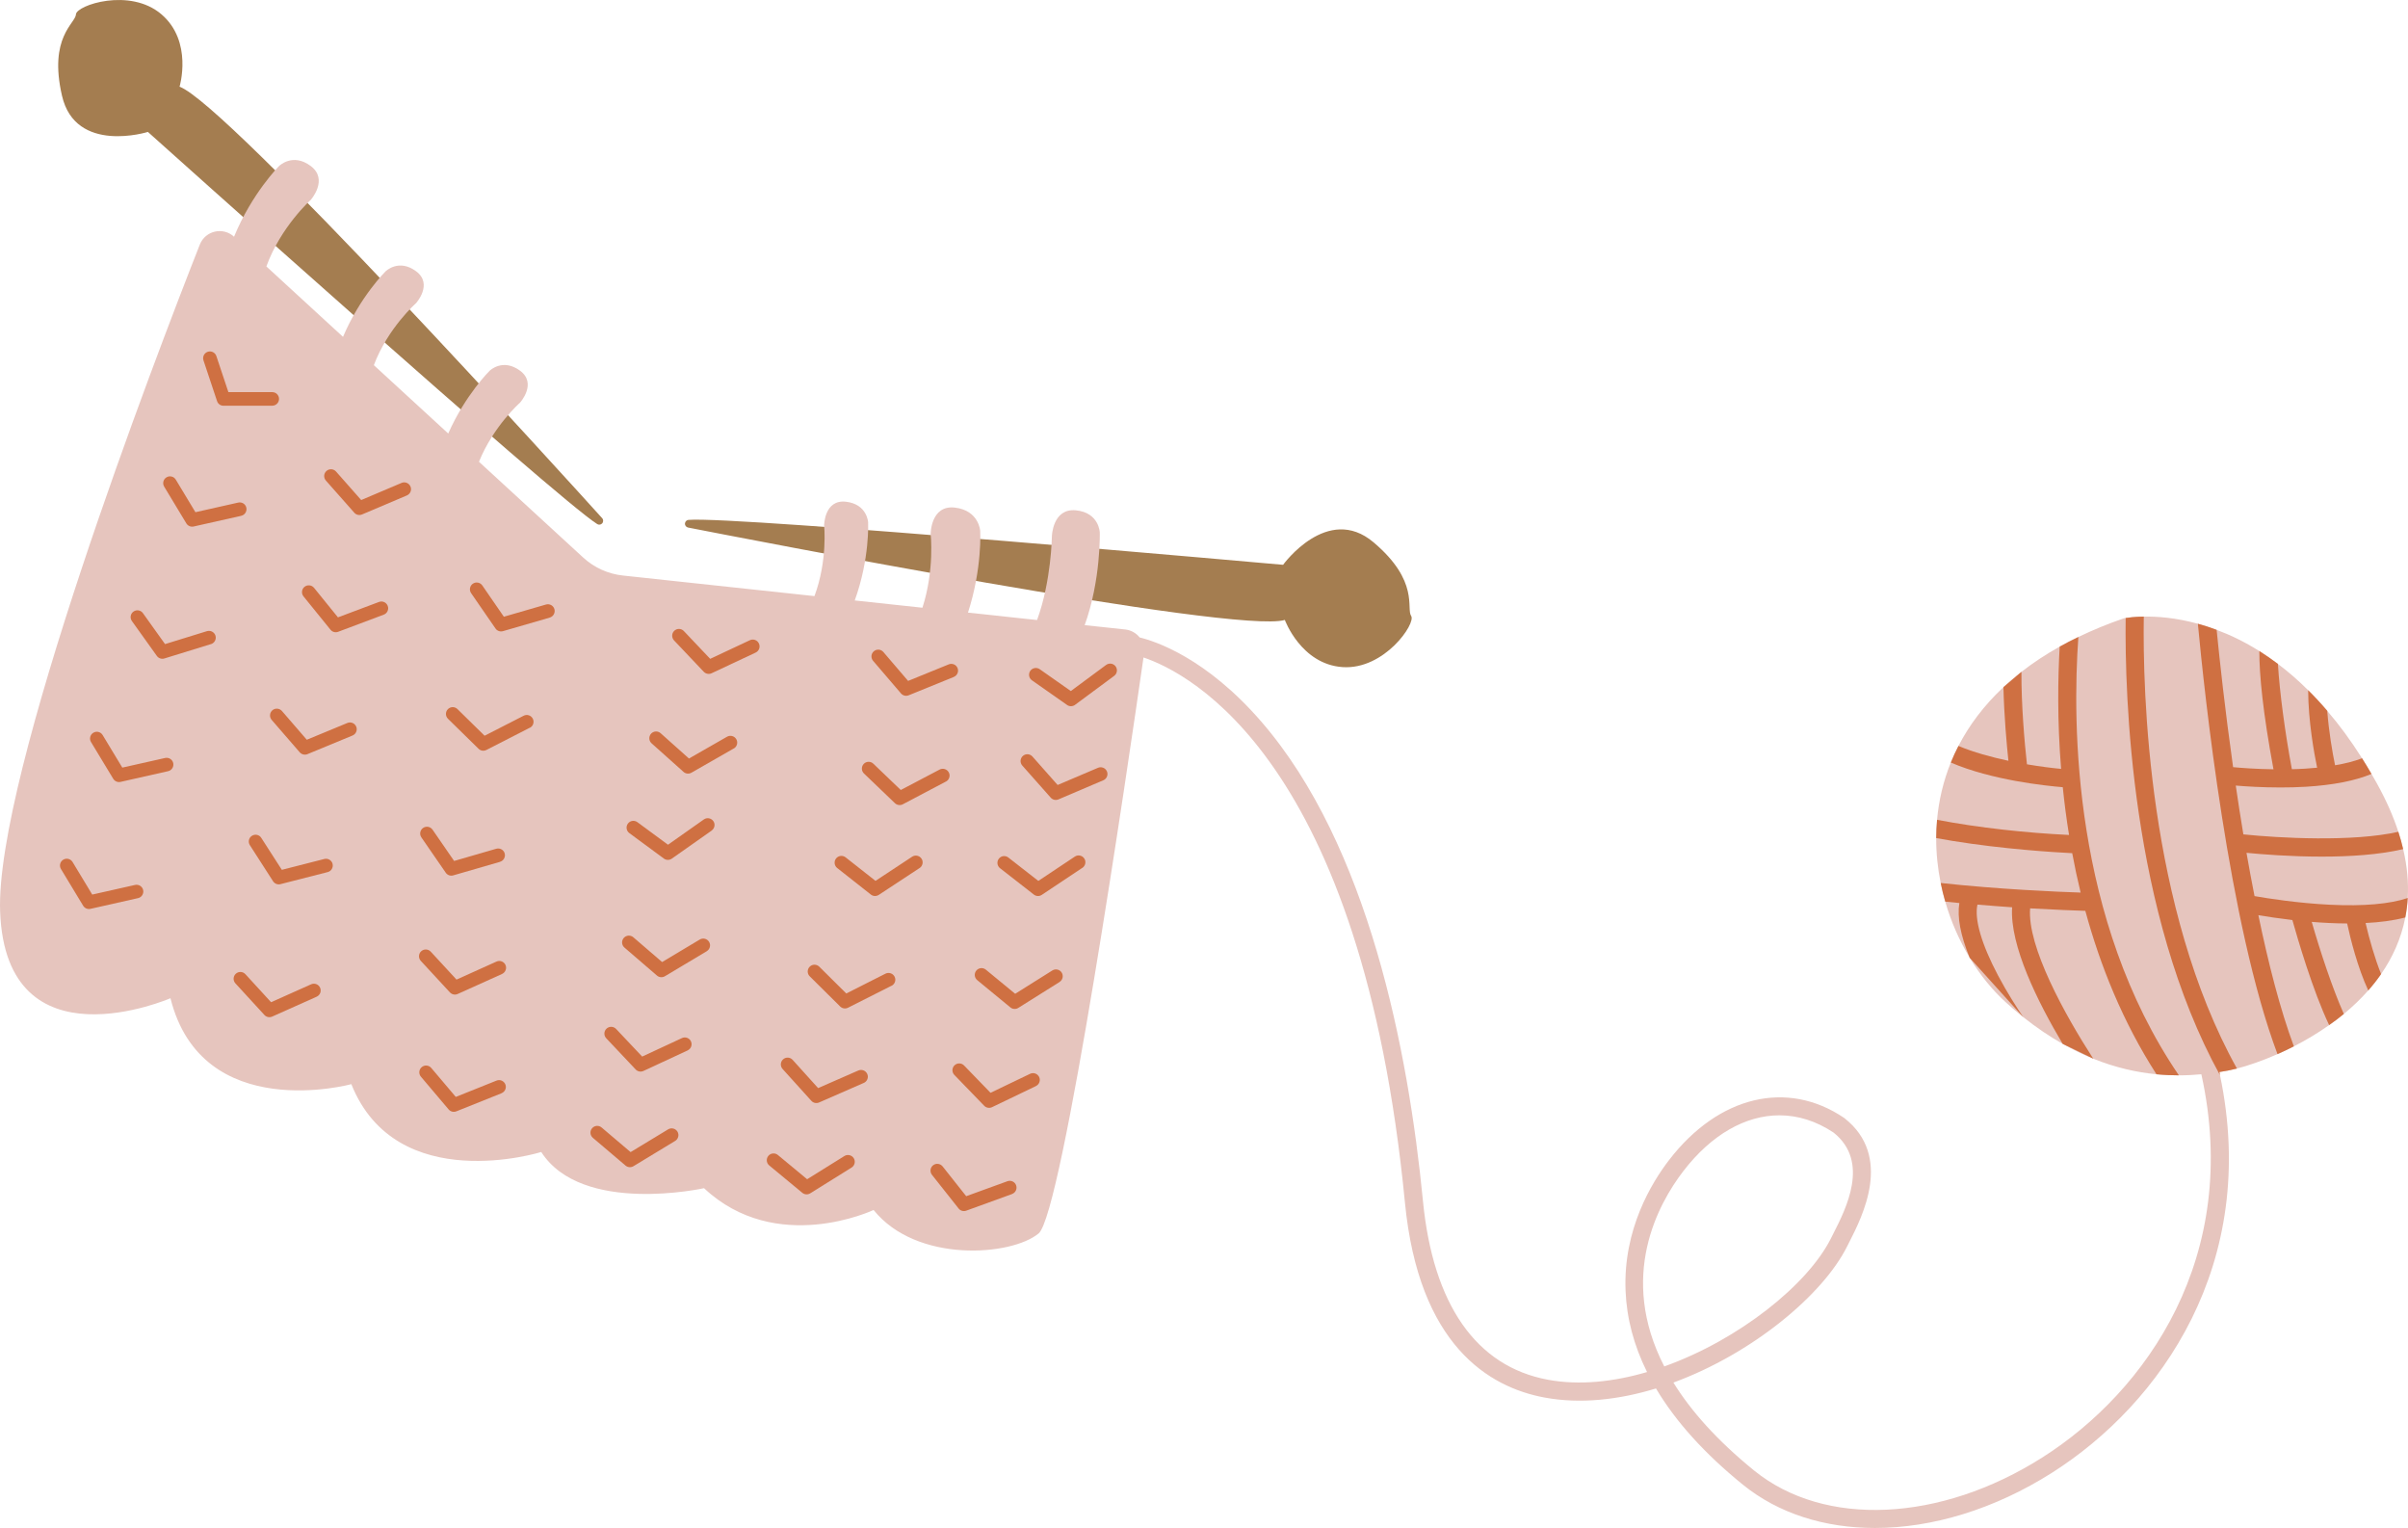
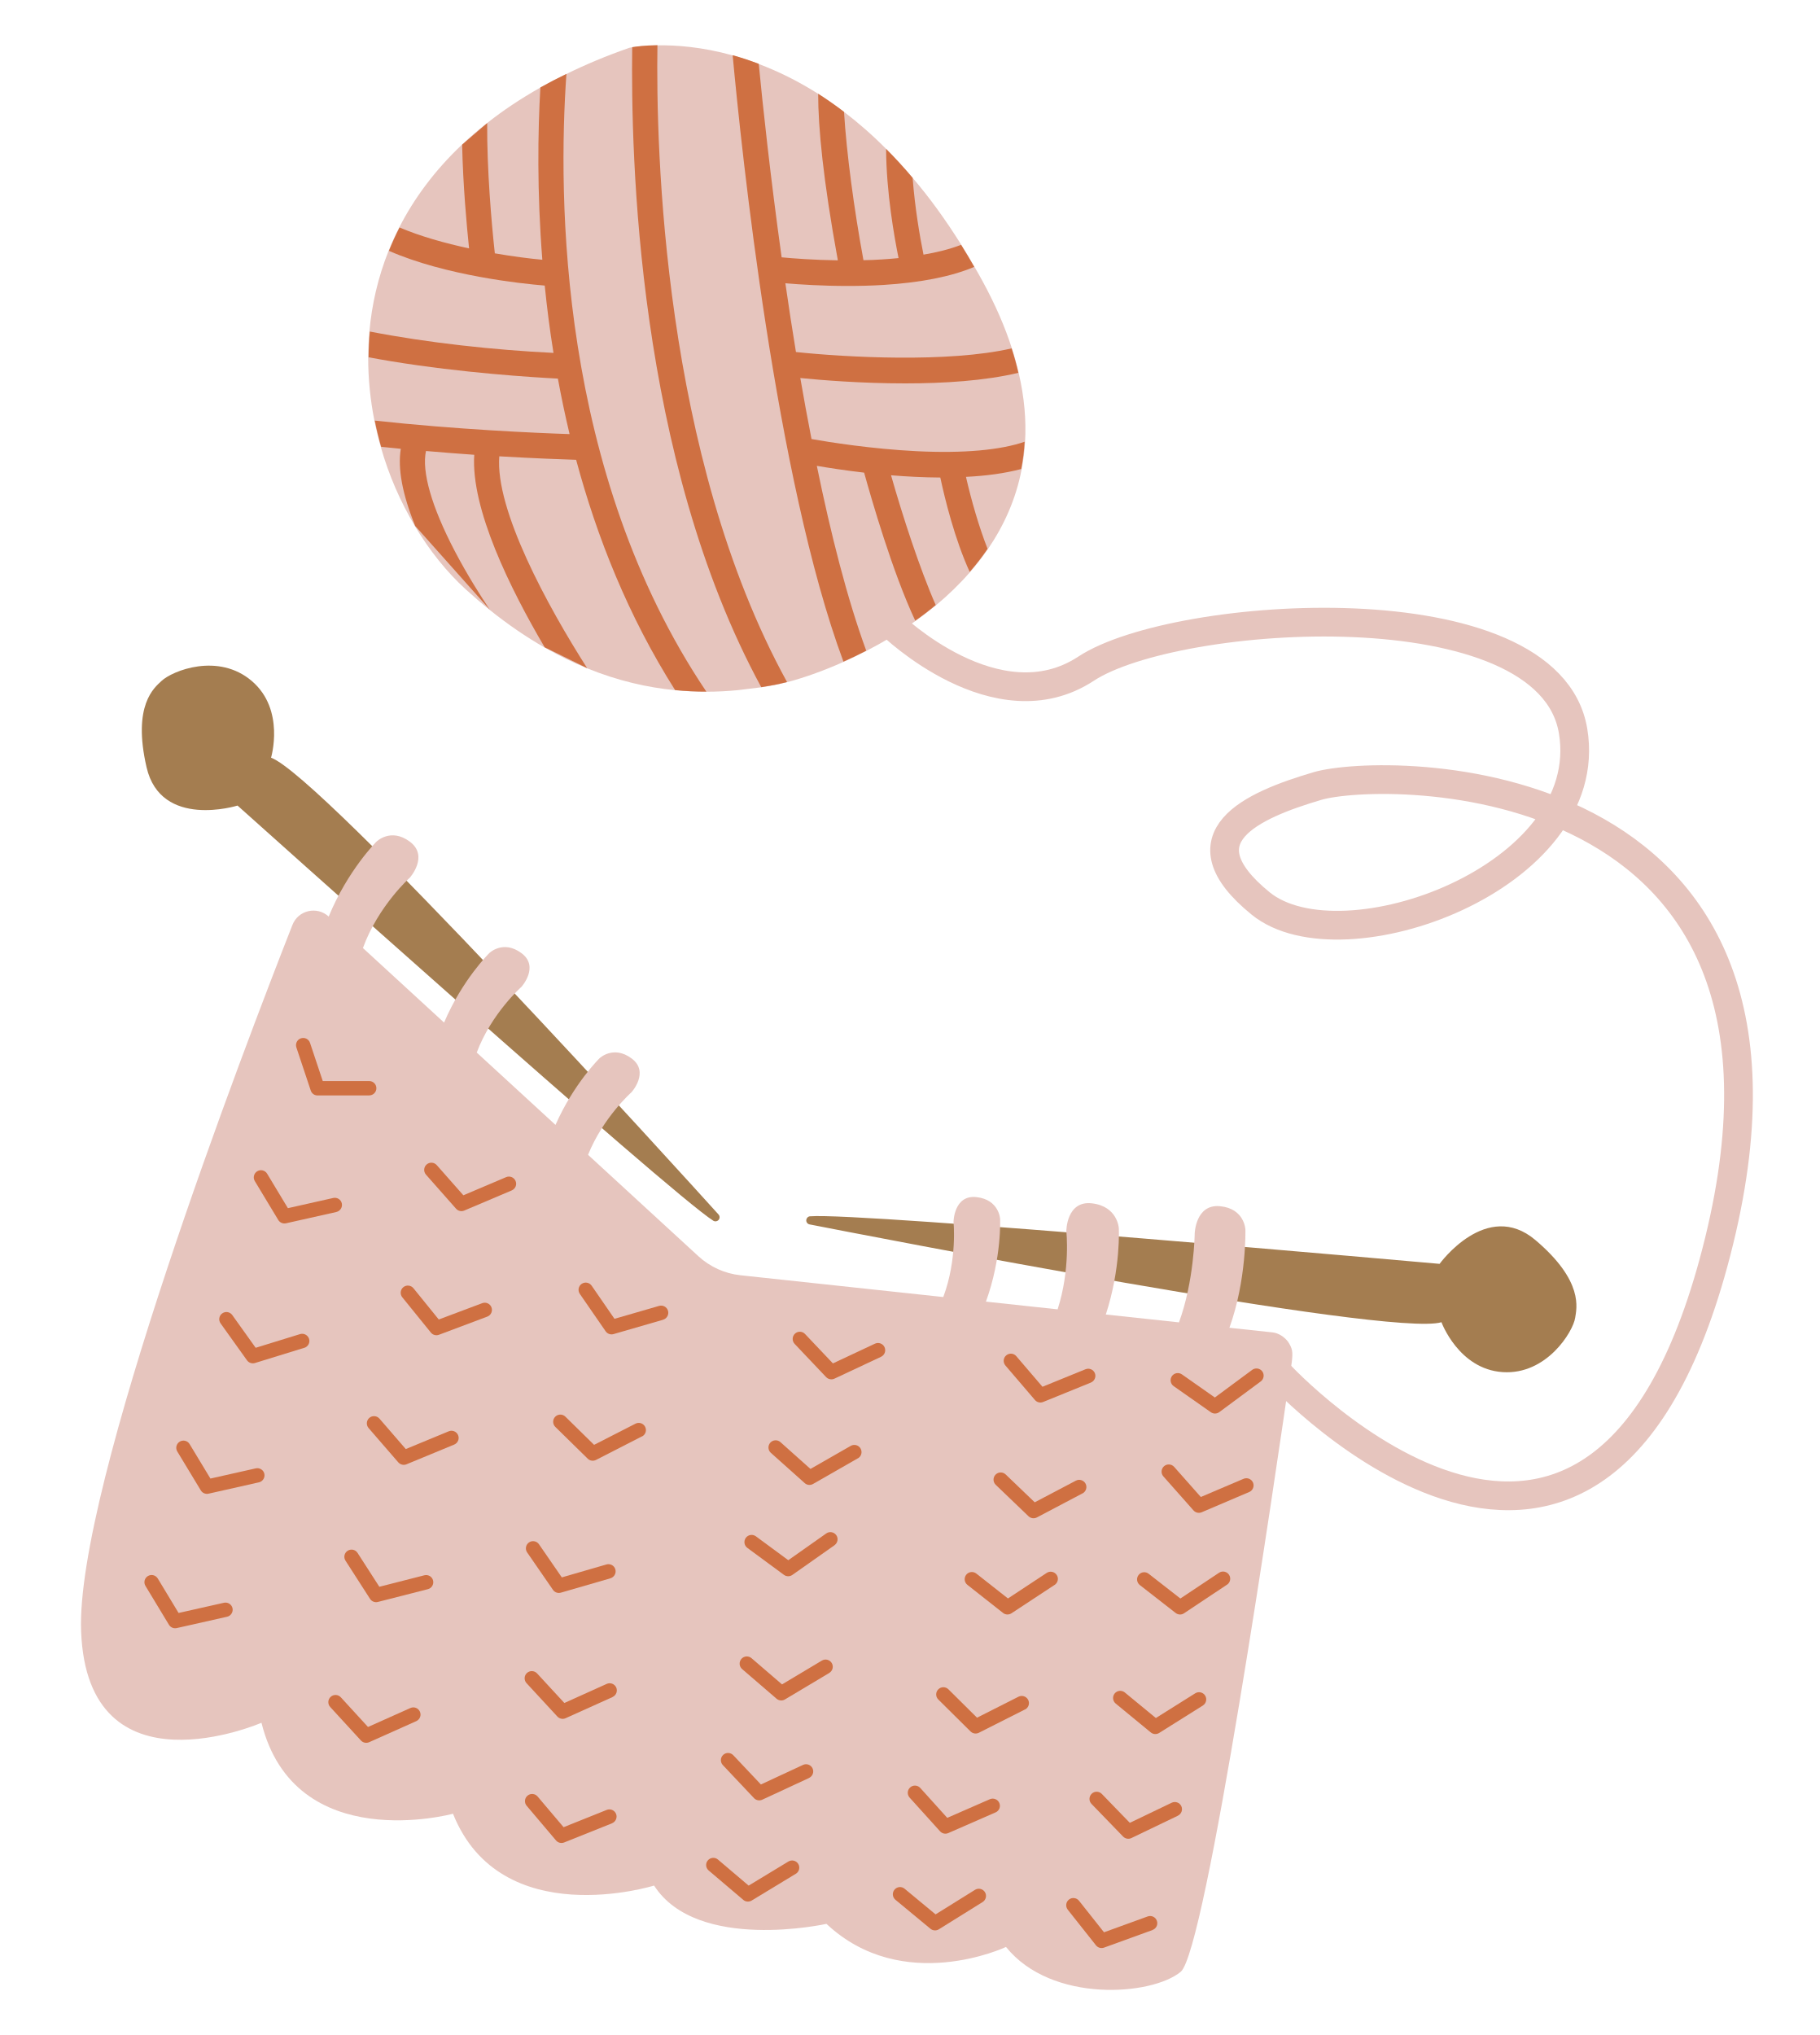
- <svg xmlns="http://www.w3.org/2000/svg" id="Layer_1" width="532.54" height="337.84" viewBox="0 0 532.54 337.84">
+ <svg xmlns="http://www.w3.org/2000/svg" id="Layer_1" width="380" height="425" viewBox="0 0 380 425">
  <defs>
-     <style>.cls-1{fill:#e6c5be;}.cls-2{fill:#cf7042;}.cls-3{fill:#a47d50;}</style>
+     <style>.cls-1{fill:none;stroke:#e6c5be;stroke-miterlimit:10;stroke-width:6px;}.cls-2{fill:#e6c5be;}.cls-3{fill:#cf7042;}.cls-4{fill:#a47d50;}</style>
  </defs>
+   <path class="cls-2" d="m159.29,143.5c.86-.13,1.68-.28,2.47-.43.76-.15,1.64-.35,2.64-.6,3.1-.81,7.24-2.21,11.8-4.25,1.54-.68,3.14-1.45,4.76-2.29,3.38-1.74,6.87-3.82,10.26-6.26,1.45-1.02,2.88-2.12,4.28-3.27,2.51-2.1,4.91-4.41,7.1-6.92,1.33-1.52,2.58-3.13,3.74-4.82,3.32-4.86,5.84-10.39,7.04-16.66.36-1.84.61-3.75.71-5.72.26-4.46-.13-9.25-1.33-14.39-.38-1.66-.84-3.37-1.41-5.1-1.43-4.47-3.47-9.18-6.18-14.15-.54-.98-1.07-1.94-1.62-2.87-.91-1.6-1.83-3.13-2.75-4.6-3.32-5.3-6.68-9.92-10.13-13.96t-.01-.03c-1.84-2.18-3.68-4.19-5.54-6.04-2.95-2.97-5.88-5.52-8.8-7.75-1.82-1.38-3.63-2.65-5.41-3.78-4.32-2.74-8.5-4.76-12.42-6.24-1.88-.72-3.71-1.32-5.46-1.8-6.46-1.8-11.92-2.17-15.73-2.1-2.6.03-4.43.28-5.28.41-.34.05-.53.09-.53.09-4.78,1.66-9.17,3.5-13.23,5.5-1.88.9-3.7,1.85-5.43,2.83-4.1,2.32-7.81,4.8-11.13,7.43-1.87,1.45-3.62,2.95-5.24,4.5-5.7,5.4-10,11.25-13.09,17.3-.83,1.61-1.57,3.25-2.22,4.88-2.21,5.54-3.5,11.21-4,16.85-.16,1.8-.24,3.59-.25,5.38-.01,4.49.45,8.92,1.3,13.22.37,1.85.82,3.69,1.33,5.48,1.68,5.92,4.12,11.47,7.08,16.44.01.03.03.05.04.09,3.07,5.14,6.7,9.64,10.64,13.23,1.66,1.5,3.29,2.91,4.92,4.22,3.91,3.14,7.75,5.75,11.5,7.89h.01c3.03,1.73,5.97,3.17,8.87,4.35,6.54,2.66,12.72,4.03,18.39,4.58,2.26.23,4.43.32,6.53.32,2.29,0,4.47-.12,6.54-.32" />
  <g id="Strikning">
+     <path class="cls-4" d="m56.61,158.24s3-10-4-16-16.59-2.19-18.91,0c-1.45,1.38-6.09,5-3.09,18s19,8,19,8c0,0,90.53,81.19,99.38,86.71.34.21.77.15,1.05-.13h0c.32-.32.34-.84.03-1.18-7.16-7.92-82.98-91.59-93.46-95.4Z" />
+     <path class="cls-4" d="m328.98,275.25c.3-1.98,1.88-7.65-8.3-16.27s-20.01,4.97-20.01,4.97c0,0-121.12-10.81-131.51-9.93-.39.03-.7.34-.76.73-.06.45.23.87.68.96,10.48,2.05,121.3,23.66,131.98,20.43,0,0,3.59,9.81,12.78,10.42,9.2.61,14.71-8.48,15.14-11.32Z" />
+     <path class="cls-2" d="m268.97,280.15c-.76-.95-1.91-1.75-3.22-1.89l-8.98-.96c3.62-10.01,3.34-20.51,3.34-20.51,0,0-.15-4.39-5.3-4.88-5.15-.49-5.29,5.75-5.29,5.75,0,0-.11,9.87-3.28,18.51l-15.28-1.64c3.18-9.78,2.71-18.06,2.71-18.06,0,0-.26-4.54-5.61-5.16-5.35-.62-5.35,5.81-5.35,5.81,0,0,.89,7.94-1.82,16.33l-14.97-1.61c3.35-9.24,2.96-17.28,2.96-17.28,0,0-.2-4.03-4.94-4.55s-4.79,5.2-4.79,5.2c0,0,.81,7.79-2.14,15.67l-42.36-4.55c-3.28-.35-6.36-1.75-8.79-3.98l-23.04-21.17c3.16-7.85,9.08-13.08,9.08-13.08,0,0,3.83-4.23,0-7.06s-6.71,0-6.71,0c0,0-5.38,5.31-9.17,13.89l-16.45-15.11c3.08-8.21,9.33-13.71,9.33-13.71,0,0,3.83-4.23,0-7.06s-6.71,0-6.71,0c0,0-5.65,5.57-9.44,14.51l-16.95-15.57c3.19-8.8,9.81-14.71,9.81-14.71,0,0,4-4.49,0-7.49s-7,0-7,0c0,0-6,6-9.96,15.63-2.44-2.24-6.36-1.34-7.57,1.74-9.88,25.13-45.29,117.49-44.14,147.52,1.33,34.89,37.67,19.11,37.67,19.11,7,28,40,19,40,19,10,25,42,15,42,15,9,14,36,8,36,8,16,15,37.5,4.82,37.5,4.82,9.5,11.82,30.5,10.18,36.5,5.18,5.24-4.37,19.63-102.54,23.19-127.34.24-2.07.18-2.78-.82-4.29Z" />
    <g>
-       <path class="cls-3" d="m39.71,19.17s3-10-4-16-18.82-2-18.91,0-6.09,5-3.09,18c3,13,19,8,19,8,0,0,90.53,81.19,99.38,86.71.34.21.77.15,1.05-.13h0c.32-.32.34-.84.03-1.18-7.16-7.92-82.98-91.59-93.46-95.4Z" />
-       <path class="cls-3" d="m284.15,137.08s3.59,9.81,12.79,10.42,16.27-9.67,15.14-11.32,1.88-7.65-8.31-16.27c-10.19-8.61-20.01,4.97-20.01,4.97,0,0-121.12-10.81-131.51-9.93-.39.03-.7.34-.76.73h0c-.07.45.23.87.68.96,10.48,2.05,121.3,23.66,131.98,20.43Z" />
-       <g>
-         <path class="cls-1" d="m531.47,187.74c-.29-1.25-.64-2.53-1.07-3.83-1.09-3.36-2.64-6.9-4.7-10.63-.41-.74-.81-1.46-1.23-2.16-.69-1.2-1.39-2.35-2.09-3.46-2.52-3.98-5.08-7.45-7.7-10.49t-.01-.02c-1.4-1.64-2.8-3.15-4.21-4.54-2.24-2.23-4.47-4.15-6.69-5.82-1.38-1.04-2.76-1.99-4.11-2.84-3.28-2.06-6.46-3.58-9.44-4.69-1.43-.54-2.82-.99-4.15-1.35-4.91-1.35-9.06-1.63-11.96-1.58-1.98.02-3.37.21-4.01.31-.26.04-.4.07-.4.07-3.63,1.25-6.97,2.63-10.06,4.13-1.43.68-2.81,1.39-4.13,2.13-3.12,1.74-5.94,3.61-8.46,5.58-1.42,1.09-2.75,2.22-3.98,3.38-4.33,4.06-7.6,8.45-9.95,13-.63,1.21-1.19,2.44-1.69,3.67-1.68,4.16-2.66,8.42-3.04,12.66-.12,1.35-.18,2.7-.19,4.04-.01,3.37.34,6.7.99,9.93.28,1.39.62,2.77,1.01,4.12,1.28,4.45,3.13,8.62,5.38,12.35.01.02.02.04.03.07,2.33,3.86,5.09,7.24,8.09,9.94,1.26,1.13,2.5,2.19,3.74,3.17,2.97,2.36,5.89,4.32,8.74,5.93h.01c2.3,1.3,4.54,2.38,6.74,3.27,4.97,2,9.67,3.03,13.98,3.44,1.72.17,3.37.24,4.96.24,1.74,0,3.4-.09,4.97-.24,8.89,40.27-12.13,70.09-35.14,84.71-22.59,14.35-48.2,15.52-63.74,2.93-8.29-6.73-14.04-13.26-17.88-19.47,17.46-6.41,33.05-19.37,38.41-30.09l.49-.97c2.89-5.67,9.66-18.93-1.04-27.38l-.12-.09c-12.6-8.51-27.79-4.85-38.7,9.33-3.83,4.97-10.17,15.34-9.62,28.88.24,6.1,1.83,12.1,4.75,17.99-7.43,2.18-15,2.99-21.93,1.7-15.85-2.94-25.4-16.61-27.63-39.54-3.23-33.2-12.04-78.53-35.69-105.9-12.26-14.2-23.54-17.85-26.96-18.68-.76-.95-1.87-1.61-3.18-1.76l-8.98-.96c3.62-10.01,3.34-20.51,3.34-20.51,0,0-.15-4.39-5.3-4.88-5.15-.49-5.29,5.75-5.29,5.75,0,0-.11,9.87-3.28,18.51l-15.28-1.64c3.18-9.78,2.71-18.06,2.71-18.06,0,0-.26-4.54-5.61-5.16-5.35-.62-5.35,5.81-5.35,5.81,0,0,.89,7.94-1.82,16.33l-14.97-1.61c3.35-9.24,2.96-17.28,2.96-17.28,0,0-.2-4.03-4.94-4.55s-4.79,5.2-4.79,5.2c0,0,.81,7.79-2.14,15.67l-42.36-4.55c-3.28-.35-6.36-1.75-8.79-3.98l-23.04-21.17c3.16-7.85,9.08-13.08,9.08-13.08,0,0,3.83-4.23,0-7.06-3.83-2.83-6.71,0-6.71,0,0,0-5.38,5.31-9.17,13.89l-16.45-15.11c3.08-8.21,9.33-13.71,9.33-13.71,0,0,3.83-4.23,0-7.06-3.83-2.83-6.71,0-6.71,0,0,0-5.65,5.57-9.44,14.51l-16.95-15.57c3.19-8.8,9.81-14.71,9.81-14.71,0,0,4-4.49,0-7.49s-7,0-7,0c0,0-6,6-9.96,15.63-2.44-2.24-6.36-1.34-7.57,1.74C34.29,79.2-1.12,171.56.03,201.6c1.33,34.89,37.67,19.11,37.67,19.11,7,28,40,19,40,19,10,25,42,15,42,15,9,14,36,8,36,8,16,15,37.5,4.82,37.5,4.82,9.5,11.82,30.5,10.18,36.5,5.18,5.24-4.37,19.63-102.54,23.19-127.34,10.13,3.41,48.3,22.67,57.82,120.53,3.06,31.45,18.48,40.8,30.88,43.1,7.93,1.47,16.42.5,24.64-2.01,4.33,7.3,10.75,14.41,19.21,21.27,7.9,6.41,18.12,9.58,29.22,9.58,12.62,0,26.39-4.11,39.18-12.23,23.96-15.22,45.87-46.13,37.13-87.85h0c-.05-.25-.1-.49-.15-.73.65-.1,1.28-.21,1.88-.32.58-.11,1.25-.26,2.01-.45,2.36-.61,5.5-1.66,8.97-3.19,1.17-.51,2.39-1.09,3.62-1.72,2.57-1.31,5.22-2.87,7.8-4.7,1.1-.77,2.19-1.59,3.25-2.46,1.91-1.58,3.73-3.31,5.4-5.2,1.01-1.14,1.96-2.35,2.84-3.62,2.52-3.65,4.44-7.81,5.35-12.52.27-1.38.46-2.82.54-4.3.2-3.35-.1-6.95-1.01-10.81Zm-159.19,71.19c6.24-8.11,13.77-12.33,21.25-12.33,4.08,0,8.15,1.26,11.99,3.83,8.04,6.42,2.75,16.8-.1,22.38l-.51,1.01c-5.09,10.18-20.29,22.39-36.85,28.3-10.23-19.88-1.36-35.93,4.22-43.19Z" />
-         <g>
-           <path class="cls-2" d="m474.11,136.33c-1.98.02-3.37.21-4.01.31-.21,16.8,1.06,65.12,20.87,101.11-.05-.24-.1-.48-.15-.72.65-.1,1.28-.21,1.88-.32.58-.11,1.25-.26,2.01-.45-19.75-35.47-20.85-83.78-20.6-99.93Z" />
-           <path class="cls-2" d="m459.64,140.84c-1.43.68-2.81,1.39-4.13,2.13-.4,6.95-.55,16.33.31,27.03-2.05-.19-4.69-.52-7.55-1.01-.54-4.82-1.26-13.19-1.22-20.44l-3.98,3.38c.14,6.39.73,12.76,1.1,16.28-3.81-.81-7.74-1.89-11.05-3.28-.63,1.21-1.19,2.44-1.69,3.67,9.03,3.9,21.05,5.15,24.76,5.45.35,3.42.8,6.95,1.39,10.56-9.33-.44-19.98-1.58-29.19-3.35-.12,1.35-.18,2.7-.19,4.04,1.17.22,2.39.43,3.64.63,11.21,1.82,22.46,2.51,26.44,2.71.53,2.87,1.15,5.78,1.86,8.71-5.27-.17-18-.72-30.95-2.12.28,1.39.62,2.77,1.01,4.12,1.05.11,2.09.21,3.12.31-.51,3.1.25,7.13,2.26,12.04.01.02.02.04.03.07l11.83,13.11c-1.3-1.92-3.53-5.35-5.58-9.23-3.65-6.91-5.25-12.42-4.54-15.64,2.66.23,5.24.42,7.67.59-.56,8.45,5.69,20.98,11.19,30.21h.01l6.74,3.27c-6.31-9.76-14.64-24.85-13.96-33.24,5.62.32,10.06.48,12.21.55,3.3,12.14,8.29,24.56,15.73,36.13,1.72.17,3.37.24,4.96.24-23.5-34.47-23.59-77.82-22.23-96.92Z" />
-           <path class="cls-2" d="m532.48,198.55c-3.88,1.32-9.73,1.85-17.18,1.49-7.17-.35-13.92-1.42-16.7-1.91-.63-3.17-1.22-6.38-1.78-9.57,3.35.33,9.72.84,16.67.84,6.11,0,12.65-.4,17.98-1.66-.29-1.25-.64-2.53-1.07-3.83-10.06,2.29-26.41,1.39-34.27.57-.61-3.65-1.17-7.27-1.68-10.79,2.27.19,5.81.42,9.84.42,1.83,0,3.76-.04,5.72-.16,5.96-.37,10.79-1.31,14.46-2.83-.69-1.2-1.39-2.35-2.09-3.46-1.81.69-3.86,1.19-5.97,1.54-.6-2.89-1.37-7.42-1.73-12.03t-.01-.02c-1.4-1.64-2.8-3.15-4.21-4.54.02,6.83,1.33,13.99,1.98,17.13-.89.09-1.76.16-2.62.21-1,.06-1.99.11-2.96.12-1.51-8.05-2.69-16.86-3.09-23.28-1.38-1.04-2.76-1.99-4.11-2.84,0,5.29.78,13.49,3.13,26.14-3.85-.05-7.12-.3-8.93-.47-1.81-12.83-3.01-23.97-3.64-30.36-1.43-.54-2.82-.99-4.15-1.35,1.4,14.91,6.85,66.61,17.61,95.16,1.17-.51,2.39-1.09,3.62-1.72-3.03-8.15-5.64-18.33-7.85-29,1.91.32,4.52.72,7.52,1.07,1.14,4.06,4.48,15.56,8.13,23.23,1.1-.77,2.19-1.59,3.25-2.46-2.52-5.64-5.26-13.96-7.1-20.36,2.52.2,5.17.34,7.83.35.72,3.33,2.29,9.68,4.67,14.81,1.01-1.14,1.96-2.35,2.84-3.62-1.38-3.47-2.59-7.64-3.43-11.29,3.11-.15,6.12-.53,8.78-1.23.27-1.38.46-2.82.54-4.3Z" />
-         </g>
-       </g>
+       <path class="cls-3" d="m137.31,9.44c-2.6.03-4.43.28-5.27.41-.28,22.36.91,85.75,26.95,133.66,0,0,1.96-.32,2.75-.47.76-.15,1.64-.35,2.64-.6-25.96-47.21-27.4-111.51-27.07-133Z" />
+       <path class="cls-3" d="m118.29,15.44c-1.88.91-3.69,1.85-5.43,2.83-.53,9.25-.72,21.73.41,35.98-2.69-.25-6.16-.69-9.92-1.34-.71-6.42-1.66-17.56-1.6-27.2l-5.23,4.5c.18,8.5.96,16.98,1.45,21.67-5.01-1.08-10.17-2.52-14.52-4.37-.83,1.61-1.56,3.25-2.22,4.88,11.87,5.19,27.67,6.85,32.54,7.25.46,4.55,1.05,9.25,1.83,14.06-12.26-.59-26.26-2.1-38.36-4.46-.16,1.8-.24,3.59-.25,5.38,1.54.29,3.14.57,4.78.84,14.73,2.42,29.52,3.34,34.75,3.61.7,3.82,1.51,7.69,2.44,11.59-6.93-.23-23.66-.96-40.68-2.82.37,1.85.81,3.69,1.33,5.48,1.38.15,2.75.28,4.1.41-.67,4.13.33,9.49,2.97,16.02.01.03.03.05.04.09l15.55,17.45c-1.71-2.56-4.64-7.12-7.33-12.28-4.8-9.2-6.9-16.53-5.97-20.82,3.5.31,6.89.56,10.08.79-.74,11.25,7.48,27.92,14.71,40.21h.01l8.86,4.35c-8.29-12.99-19.24-33.07-18.35-44.24,7.39.43,13.22.64,16.05.73,4.34,16.16,10.9,32.69,20.67,48.09,2.26.23,4.43.32,6.52.32-30.88-45.88-31-103.58-29.22-129Z" />
+       <path class="cls-3" d="m214.02,92.25c-5.1,1.76-12.79,2.46-22.58,1.98-9.42-.47-18.29-1.89-21.95-2.54-.83-4.22-1.6-8.49-2.34-12.74,4.4.44,12.77,1.12,21.91,1.12,8.03,0,16.63-.53,23.63-2.21-.38-1.66-.84-3.37-1.41-5.1-13.22,3.05-34.71,1.85-45.04.76-.8-4.86-1.54-9.68-2.21-14.36,2.98.25,7.64.56,12.93.56,2.4,0,4.94-.05,7.52-.21,7.83-.49,14.18-1.74,19-3.77-.91-1.6-1.83-3.13-2.75-4.61-2.38.92-5.07,1.58-7.85,2.05-.79-3.85-1.8-9.88-2.27-16.01t-.01-.03c-1.84-2.18-3.68-4.19-5.53-6.04.03,9.09,1.75,18.62,2.6,22.8-1.17.12-2.31.21-3.44.28-1.31.08-2.62.15-3.89.16-1.98-10.71-3.54-22.44-4.06-30.98-1.81-1.38-3.63-2.65-5.4-3.78,0,7.04,1.03,17.95,4.11,34.79-5.06-.07-9.36-.4-11.74-.63-2.38-17.08-3.96-31.9-4.78-40.41-1.88-.72-3.71-1.32-5.45-1.8,1.84,19.84,9,88.66,23.14,126.65,1.54-.68,3.14-1.45,4.76-2.29-3.98-10.85-7.41-24.4-10.32-38.6,2.51.43,5.94.96,9.88,1.42,1.5,5.4,5.89,20.71,10.68,30.92,1.45-1.02,2.88-2.12,4.27-3.27-3.31-7.51-6.91-18.58-9.33-27.1,3.31.27,6.79.45,10.29.47.95,4.43,3.01,12.88,6.14,19.71,1.33-1.52,2.58-3.13,3.73-4.82-1.81-4.62-3.4-10.17-4.51-15.03,4.09-.2,8.04-.71,11.54-1.64.35-1.84.6-3.75.71-5.72Z" />
    </g>
    <g>
-       <path class="cls-2" d="m60.2,89.71h-10.78c-.65,0-1.22-.41-1.42-1.03l-3-9c-.26-.79.16-1.64.95-1.9.79-.26,1.64.16,1.9.95l2.66,7.97h9.7c.83,0,1.5.67,1.5,1.5s-.67,1.5-1.5,1.5Z" />
-       <path class="cls-2" d="m53.34,114.05l-10.52,2.36c-.63.14-1.28-.14-1.61-.69l-4.9-8.12c-.43-.71-.2-1.63.51-2.06.71-.43,1.63-.2,2.06.51l4.34,7.2,9.47-2.13c.81-.18,1.61.33,1.79,1.13s-.33,1.61-1.13,1.79Z" />
-       <path class="cls-2" d="m46.66,142.41l-10.31,3.18c-.62.19-1.29-.04-1.66-.56l-5.52-7.72c-.48-.67-.33-1.61.35-2.09.67-.48,1.61-.33,2.09.35l4.89,6.84,9.27-2.86c.79-.24,1.63.2,1.88.99s-.2,1.63-.99,1.88Z" />
-       <path class="cls-2" d="m37.17,170.51l-10.52,2.37c-.63.14-1.28-.14-1.61-.69l-4.91-8.12c-.43-.71-.2-1.63.51-2.06.71-.43,1.63-.2,2.06.51l4.35,7.2,9.47-2.13c.81-.18,1.61.33,1.79,1.13s-.33,1.61-1.13,1.79Z" />
-       <path class="cls-2" d="m30.52,198.58l-10.52,2.37c-.63.14-1.28-.14-1.61-.69l-4.91-8.12c-.43-.71-.2-1.63.51-2.06.71-.43,1.63-.2,2.06.51l4.35,7.2,9.47-2.13c.81-.18,1.61.33,1.79,1.13s-.33,1.61-1.13,1.79Z" />
-       <path class="cls-2" d="m89.99,109.54l-9.93,4.21c-.59.25-1.28.1-1.71-.39l-6.28-7.11c-.55-.62-.49-1.57.13-2.12.62-.55,1.57-.49,2.12.13l5.56,6.3,8.93-3.79c.76-.32,1.64.03,1.97.8s-.03,1.64-.8,1.97Z" />
-       <path class="cls-2" d="m84.87,135.9l-10.09,3.79c-.6.23-1.29.04-1.69-.46l-5.97-7.37c-.52-.64-.42-1.59.22-2.11.64-.52,1.59-.42,2.11.22l5.29,6.53,9.08-3.41c.78-.29,1.64.1,1.93.88s-.1,1.64-.88,1.93Z" />
-       <path class="cls-2" d="m77.97,162.62l-9.97,4.12c-.6.25-1.28.08-1.71-.4l-6.21-7.17c-.54-.63-.47-1.57.15-2.12.63-.54,1.57-.47,2.12.15l5.5,6.36,8.97-3.71c.77-.32,1.64.05,1.96.81s-.05,1.64-.81,1.96Z" />
-       <path class="cls-2" d="m72.47,192.82l-10.45,2.67c-.63.16-1.28-.1-1.63-.64l-5.13-7.98c-.45-.7-.25-1.63.45-2.07.7-.45,1.63-.25,2.07.45l4.55,7.07,9.4-2.4c.8-.2,1.62.28,1.82,1.08s-.28,1.62-1.08,1.82Z" />
-       <path class="cls-2" d="m70.04,220.37l-9.85,4.4c-.59.26-1.28.12-1.72-.36l-6.41-6.99c-.56-.61-.52-1.56.09-2.12.61-.56,1.56-.52,2.12.09l5.68,6.2,8.86-3.96c.76-.34,1.64,0,1.98.76s0,1.64-.76,1.98Z" />
-       <path class="cls-2" d="m121.59,136.55l-10.36,3c-.62.18-1.29-.06-1.65-.59l-5.39-7.81c-.47-.68-.3-1.62.38-2.09.68-.47,1.62-.3,2.09.38l4.77,6.92,9.32-2.7c.8-.23,1.63.23,1.86,1.02s-.23,1.63-1.02,1.86Z" />
-       <path class="cls-2" d="m117.17,160.9l-9.6,4.92c-.57.29-1.27.19-1.73-.26l-6.77-6.64c-.59-.58-.6-1.53-.02-2.12.58-.59,1.53-.6,2.12-.02l6,5.89,8.64-4.42c.74-.38,1.64-.09,2.02.65s.09,1.64-.65,2.02Z" />
-       <path class="cls-2" d="m110.59,190.55l-10.36,3c-.62.18-1.29-.06-1.65-.59l-5.39-7.81c-.47-.68-.3-1.62.38-2.09.68-.47,1.62-.3,2.09.38l4.77,6.92,9.32-2.7c.8-.23,1.63.23,1.86,1.02s-.23,1.63-1.02,1.86Z" />
-       <path class="cls-2" d="m111.05,215.34l-9.83,4.43c-.59.27-1.28.12-1.72-.35l-6.44-6.97c-.56-.61-.52-1.56.08-2.12.61-.56,1.56-.52,2.12.08l5.7,6.18,8.85-3.99c.75-.34,1.64,0,1.98.75s0,1.64-.75,1.98Z" />
-       <path class="cls-2" d="m110.93,241.71l-10.01,4.01c-.6.24-1.28.07-1.7-.42l-6.13-7.24c-.54-.63-.46-1.58.17-2.11.63-.54,1.58-.46,2.11.17l5.43,6.41,9.01-3.61c.77-.31,1.64.07,1.95.83s-.07,1.64-.83,1.95Z" />
-       <path class="cls-2" d="m167.13,144.28l-9.76,4.58c-.58.27-1.28.14-1.73-.33l-6.57-6.93c-.57-.61-.55-1.56.05-2.13.6-.57,1.55-.55,2.12.06l5.82,6.14,8.78-4.12c.75-.35,1.65-.03,2,.73s.03,1.65-.72,2Z" />
-       <path class="cls-2" d="m162.27,165.49l-9.36,5.36c-.56.32-1.26.25-1.74-.18l-7.07-6.32c-.62-.55-.67-1.5-.12-2.12.55-.62,1.5-.67,2.12-.12l6.27,5.6,8.42-4.82c.72-.41,1.64-.16,2.05.56s.16,1.64-.56,2.05Z" />
-       <path class="cls-2" d="m157.39,183.64l-8.82,6.21c-.53.37-1.23.36-1.75-.02l-7.64-5.63c-.67-.49-.81-1.43-.32-2.1.49-.67,1.43-.81,2.1-.32l6.77,4.99,7.93-5.59c.68-.48,1.61-.31,2.09.36s.31,1.61-.36,2.09Z" />
-       <path class="cls-2" d="m156.3,210.32l-9.26,5.53c-.55.33-1.26.27-1.75-.15l-7.19-6.19c-.63-.54-.7-1.49-.16-2.12.54-.63,1.49-.7,2.12-.16l6.37,5.48,8.33-4.98c.71-.42,1.63-.19,2.06.52s.19,1.63-.52,2.06Z" />
-       <path class="cls-2" d="m152.08,232.25l-9.78,4.54c-.59.27-1.28.14-1.72-.33l-6.51-6.9c-.57-.6-.54-1.55.06-2.12.6-.57,1.55-.54,2.12.06l5.77,6.11,8.8-4.09c.75-.35,1.64-.02,1.99.73s.02,1.64-.73,1.99Z" />
-       <path class="cls-2" d="m149.31,252.26l-9.22,5.59c-.55.33-1.26.28-1.75-.14l-7.23-6.14c-.63-.54-.71-1.48-.17-2.11.54-.63,1.48-.71,2.11-.17l6.41,5.44,8.3-5.03c.71-.43,1.63-.2,2.06.5s.2,1.63-.5,2.06Z" />
-       <path class="cls-2" d="m210.95,149.67l-9.99,4.06c-.6.24-1.28.08-1.7-.41l-6.17-7.21c-.54-.63-.47-1.58.16-2.11.63-.54,1.58-.47,2.11.16l5.47,6.39,8.99-3.66c.77-.31,1.64.06,1.95.82s-.06,1.64-.82,1.95Z" />
-       <path class="cls-2" d="m209.2,172.8l-9.54,5.03c-.57.3-1.27.2-1.74-.24l-6.85-6.57c-.6-.57-.62-1.52-.05-2.12.57-.6,1.52-.62,2.12-.05l6.07,5.82,8.59-4.52c.73-.39,1.64-.1,2.03.63s.1,1.64-.63,2.03Z" />
-       <path class="cls-2" d="m203.36,191.93l-9.01,5.93c-.54.35-1.25.33-1.75-.07l-7.45-5.87c-.65-.51-.76-1.46-.25-2.11.51-.65,1.46-.76,2.11-.25l6.61,5.2,8.1-5.34c.69-.46,1.62-.26,2.08.43s.26,1.62-.43,2.08Z" />
-       <path class="cls-2" d="m197.16,217.95l-9.62,4.86c-.58.29-1.27.18-1.73-.27l-6.74-6.68c-.59-.58-.59-1.53,0-2.12.58-.59,1.53-.59,2.12,0l5.97,5.92,8.66-4.38c.74-.37,1.64-.08,2.02.66s.08,1.64-.66,2.02Z" />
-       <path class="cls-2" d="m191.02,239.44l-9.88,4.32c-.59.26-1.28.11-1.71-.37l-6.36-7.04c-.55-.62-.51-1.56.11-2.12.61-.56,1.56-.51,2.12.11l5.63,6.24,8.89-3.89c.76-.33,1.64.01,1.98.77s-.01,1.64-.77,1.98Z" />
-       <path class="cls-2" d="m188.33,258.15l-9.15,5.7c-.55.34-1.25.29-1.75-.12l-7.31-6.05c-.64-.53-.73-1.47-.2-2.11.53-.64,1.47-.73,2.11-.2l6.47,5.36,8.24-5.13c.7-.44,1.63-.22,2.07.48s.22,1.63-.48,2.07Z" />
-       <path class="cls-2" d="m246.41,149.43l-8.67,6.42c-.52.38-1.23.39-1.75.02l-7.77-5.45c-.68-.48-.84-1.41-.37-2.09.47-.68,1.41-.84,2.09-.37l6.88,4.83,7.8-5.77c.67-.49,1.61-.35,2.1.31s.35,1.61-.31,2.1Z" />
-       <path class="cls-2" d="m244,172.52l-9.92,4.23c-.59.25-1.28.1-1.71-.39l-6.29-7.1c-.55-.62-.49-1.57.13-2.12.62-.55,1.57-.49,2.12.13l5.57,6.29,8.93-3.8c.76-.32,1.64.03,1.97.79s-.03,1.64-.79,1.97Z" />
-       <path class="cls-2" d="m239.37,191.88l-8.98,5.98c-.54.36-1.24.33-1.75-.07l-7.48-5.83c-.65-.51-.77-1.45-.26-2.1.51-.66,1.45-.77,2.1-.26l6.63,5.17,8.08-5.38c.69-.46,1.62-.27,2.08.42s.27,1.62-.42,2.08Z" />
-       <path class="cls-2" d="m234.33,217.12l-9.13,5.73c-.55.34-1.25.3-1.75-.11l-7.33-6.03c-.64-.53-.73-1.47-.21-2.11.53-.64,1.47-.73,2.11-.21l6.49,5.34,8.22-5.16c.7-.44,1.63-.23,2.07.47s.23,1.63-.47,2.07Z" />
-       <path class="cls-2" d="m229.11,240.13l-9.72,4.67c-.58.28-1.28.15-1.73-.31l-6.6-6.82c-.58-.6-.56-1.54.03-2.12.59-.58,1.55-.56,2.12.03l5.85,6.04,8.75-4.2c.75-.36,1.64-.04,2,.7s.04,1.64-.7,2Z" />
-       <path class="cls-2" d="m223.83,264l-10.14,3.68c-.61.22-1.29.03-1.69-.48l-5.89-7.44c-.51-.65-.41-1.59.24-2.11.65-.52,1.59-.4,2.11.24l5.22,6.59,9.12-3.31c.78-.28,1.64.12,1.92.9s-.12,1.64-.9,1.92Z" />
+       <path class="cls-3" d="m77.1,228.78h-10.78c-.65,0-1.22-.41-1.42-1.03l-3-9c-.26-.79.16-1.64.95-1.9.79-.26,1.64.16,1.9.95l2.66,7.97h9.7c.83,0,1.5.67,1.5,1.5s-.67,1.5-1.5,1.5Z" />
+       <path class="cls-3" d="m70.25,253.12l-10.52,2.36c-.63.14-1.28-.14-1.61-.69l-4.9-8.12c-.43-.71-.2-1.63.51-2.06.71-.43,1.63-.2,2.06.51l4.34,7.2,9.47-2.13c.81-.18,1.61.33,1.79,1.13s-.33,1.61-1.13,1.79Z" />
+       <path class="cls-3" d="m63.56,281.48l-10.31,3.18c-.62.19-1.29-.04-1.66-.56l-5.52-7.72c-.48-.67-.33-1.61.35-2.09.67-.48,1.61-.33,2.09.35l4.89,6.84,9.27-2.86c.79-.24,1.63.2,1.88.99s-.2,1.63-.99,1.88Z" />
+       <path class="cls-3" d="m54.07,309.58l-10.52,2.37c-.63.14-1.28-.14-1.61-.69l-4.91-8.12c-.43-.71-.2-1.63.51-2.06.71-.43,1.63-.2,2.06.51l4.35,7.2,9.47-2.13c.81-.18,1.61.33,1.79,1.13s-.33,1.61-1.13,1.79Z" />
+       <path class="cls-3" d="m47.42,337.65l-10.52,2.37c-.63.14-1.28-.14-1.61-.69l-4.91-8.12c-.43-.71-.2-1.63.51-2.06.71-.43,1.63-.2,2.06.51l4.35,7.2,9.47-2.13c.81-.18,1.61.33,1.79,1.13s-.33,1.61-1.13,1.79Z" />
+       <path class="cls-3" d="m106.89,248.61l-9.93,4.21c-.59.25-1.28.1-1.71-.39l-6.28-7.11c-.55-.62-.49-1.57.13-2.12.62-.55,1.57-.49,2.12.13l5.56,6.3,8.93-3.79c.76-.32,1.64.03,1.97.8s-.03,1.64-.8,1.97Z" />
+       <path class="cls-3" d="m101.77,274.97l-10.09,3.79c-.6.23-1.29.04-1.69-.46l-5.97-7.37c-.52-.64-.42-1.59.22-2.11.64-.52,1.59-.42,2.11.22l5.29,6.53,9.08-3.41c.78-.29,1.64.1,1.93.88s-.1,1.64-.88,1.93Z" />
+       <path class="cls-3" d="m94.87,301.69l-9.97,4.12c-.6.25-1.28.08-1.71-.4l-6.21-7.17c-.54-.63-.47-1.57.15-2.12.63-.54,1.57-.47,2.12.15l5.5,6.36,8.97-3.71c.77-.32,1.64.05,1.96.81s-.05,1.64-.81,1.96Z" />
+       <path class="cls-3" d="m89.37,331.89l-10.45,2.67c-.63.16-1.28-.1-1.63-.64l-5.13-7.98c-.45-.7-.25-1.63.45-2.07.7-.45,1.63-.25,2.07.45l4.55,7.07,9.4-2.4c.8-.2,1.62.28,1.82,1.08s-.28,1.62-1.08,1.82Z" />
+       <path class="cls-3" d="m86.95,359.45l-9.85,4.4c-.59.26-1.28.12-1.72-.36l-6.41-6.99c-.56-.61-.52-1.56.09-2.12.61-.56,1.56-.52,2.12.09l5.68,6.2,8.86-3.96c.76-.34,1.64,0,1.98.76s0,1.64-.76,1.98Z" />
+       <path class="cls-3" d="m138.5,275.62l-10.36,3c-.62.18-1.29-.06-1.65-.59l-5.39-7.81c-.47-.68-.3-1.62.38-2.09.68-.47,1.62-.3,2.09.38l4.77,6.92,9.32-2.7c.8-.23,1.63.23,1.86,1.02s-.23,1.63-1.02,1.86Z" />
+       <path class="cls-3" d="m134.08,299.98l-9.6,4.92c-.57.29-1.27.19-1.73-.26l-6.77-6.64c-.59-.58-.6-1.53-.02-2.12.58-.59,1.53-.6,2.12-.02l6,5.89,8.64-4.42c.74-.38,1.64-.09,2.02.65s.09,1.64-.65,2.02Z" />
+       <path class="cls-3" d="m127.5,329.62l-10.36,3c-.62.18-1.29-.06-1.65-.59l-5.39-7.81c-.47-.68-.3-1.62.38-2.09.68-.47,1.62-.3,2.09.38l4.77,6.92,9.32-2.7c.8-.23,1.63.23,1.86,1.02s-.23,1.63-1.02,1.86Z" />
+       <path class="cls-3" d="m127.96,354.41l-9.83,4.43c-.59.27-1.28.12-1.72-.35l-6.44-6.97c-.56-.61-.52-1.56.08-2.12.61-.56,1.56-.52,2.12.08l5.7,6.18,8.85-3.99c.75-.34,1.64,0,1.98.75s0,1.64-.75,1.98Z" />
+       <path class="cls-3" d="m127.84,380.78l-10.01,4.01c-.6.24-1.28.07-1.7-.42l-6.13-7.24c-.54-.63-.46-1.58.17-2.11.63-.54,1.58-.46,2.11.17l5.43,6.41,9.01-3.61c.77-.31,1.64.07,1.95.83s-.07,1.64-.83,1.95Z" />
+       <path class="cls-3" d="m184.03,283.35l-9.76,4.58c-.58.27-1.28.14-1.73-.33l-6.57-6.93c-.57-.61-.55-1.56.05-2.13.6-.57,1.55-.55,2.12.06l5.82,6.14,8.78-4.12c.75-.35,1.65-.03,2,.73s.03,1.65-.72,2Z" />
+       <path class="cls-3" d="m179.17,304.56l-9.36,5.36c-.56.32-1.26.25-1.74-.18l-7.07-6.32c-.62-.55-.67-1.5-.12-2.12.55-.62,1.5-.67,2.12-.12l6.27,5.6,8.42-4.82c.72-.41,1.64-.16,2.05.56s.16,1.64-.56,2.05Z" />
+       <path class="cls-3" d="m174.3,322.71l-8.82,6.21c-.53.37-1.23.36-1.75-.02l-7.64-5.63c-.67-.49-.81-1.43-.32-2.1.49-.67,1.43-.81,2.1-.32l6.77,4.99,7.93-5.59c.68-.48,1.61-.31,2.09.36s.31,1.61-.36,2.09Z" />
+       <path class="cls-3" d="m173.2,349.39l-9.26,5.53c-.55.33-1.26.27-1.75-.15l-7.19-6.19c-.63-.54-.7-1.49-.16-2.12.54-.63,1.49-.7,2.12-.16l6.37,5.48,8.33-4.98c.71-.42,1.63-.19,2.06.52s.19,1.63-.52,2.06Z" />
+       <path class="cls-3" d="m168.98,371.32l-9.78,4.54c-.59.27-1.28.14-1.72-.33l-6.51-6.9c-.57-.6-.54-1.55.06-2.12.6-.57,1.55-.54,2.12.06l5.77,6.11,8.8-4.09c.75-.35,1.64-.02,1.99.73s.02,1.64-.73,1.99Z" />
+       <path class="cls-3" d="m166.21,391.33l-9.22,5.59c-.55.33-1.26.28-1.75-.14l-7.23-6.14c-.63-.54-.71-1.48-.17-2.11.54-.63,1.48-.71,2.11-.17l6.41,5.44,8.3-5.03c.71-.43,1.63-.2,2.06.5s.2,1.63-.5,2.06Z" />
+       <path class="cls-3" d="m227.85,288.74l-9.99,4.06c-.6.24-1.28.08-1.7-.41l-6.17-7.21c-.54-.63-.47-1.58.16-2.11.63-.54,1.58-.47,2.11.16l5.47,6.39,8.99-3.66c.77-.31,1.64.06,1.95.82s-.06,1.64-.82,1.95Z" />
+       <path class="cls-3" d="m226.1,311.88l-9.54,5.03c-.57.3-1.27.2-1.74-.24l-6.85-6.57c-.6-.57-.62-1.52-.05-2.12.57-.6,1.52-.62,2.12-.05l6.07,5.82,8.59-4.52c.73-.39,1.64-.1,2.03.63s.1,1.64-.63,2.03Z" />
+       <path class="cls-3" d="m220.26,331l-9.01,5.93c-.54.35-1.25.33-1.75-.07l-7.45-5.87c-.65-.51-.76-1.46-.25-2.11.51-.65,1.46-.76,2.11-.25l6.61,5.2,8.1-5.34c.69-.46,1.62-.26,2.08.43s.26,1.62-.43,2.08Z" />
+       <path class="cls-3" d="m214.06,357.02l-9.62,4.86c-.58.29-1.27.18-1.73-.27l-6.74-6.68c-.59-.58-.59-1.53,0-2.12.58-.59,1.53-.59,2.12,0l5.97,5.92,8.66-4.38c.74-.37,1.64-.08,2.02.66s.08,1.64-.66,2.02Z" />
+       <path class="cls-3" d="m207.93,378.51l-9.88,4.32c-.59.26-1.28.11-1.71-.37l-6.36-7.04c-.55-.62-.51-1.56.11-2.12.61-.56,1.56-.51,2.12.11l5.63,6.24,8.89-3.89c.76-.33,1.64.01,1.98.77s-.01,1.64-.77,1.98Z" />
+       <path class="cls-3" d="m205.23,397.23l-9.15,5.7c-.55.34-1.25.29-1.75-.12l-7.31-6.05c-.64-.53-.73-1.47-.2-2.11.53-.64,1.47-.73,2.11-.2l6.47,5.36,8.24-5.13c.7-.44,1.63-.22,2.07.48s.22,1.63-.48,2.07Z" />
+       <path class="cls-3" d="m263.32,288.5l-8.67,6.42c-.52.38-1.23.39-1.75.02l-7.77-5.45c-.68-.48-.84-1.41-.37-2.09.47-.68,1.41-.84,2.09-.37l6.88,4.83,7.8-5.77c.67-.49,1.61-.35,2.1.31s.35,1.61-.31,2.1Z" />
+       <path class="cls-3" d="m260.9,311.6l-9.92,4.23c-.59.25-1.28.1-1.71-.39l-6.29-7.1c-.55-.62-.49-1.57.13-2.12.62-.55,1.57-.49,2.12.13l5.57,6.29,8.93-3.8c.76-.32,1.64.03,1.97.79s-.03,1.64-.79,1.97Z" />
+       <path class="cls-3" d="m256.27,330.95l-8.98,5.98c-.54.36-1.24.33-1.75-.07l-7.48-5.83c-.65-.51-.77-1.45-.26-2.1.51-.66,1.45-.77,2.1-.26l6.63,5.17,8.08-5.38c.69-.46,1.62-.27,2.08.42s.27,1.62-.42,2.08Z" />
+       <path class="cls-3" d="m251.23,356.19l-9.13,5.73c-.55.34-1.25.3-1.75-.11l-7.33-6.03c-.64-.53-.73-1.47-.21-2.11.53-.64,1.47-.73,2.11-.21l6.49,5.34,8.22-5.16c.7-.44,1.63-.23,2.07.47s.23,1.63-.47,2.07Z" />
+       <path class="cls-3" d="m246.02,379.2l-9.72,4.67c-.58.28-1.28.15-1.73-.31l-6.6-6.82c-.58-.6-.56-1.54.03-2.12.59-.58,1.55-.56,2.12.03l5.85,6.04,8.75-4.2c.75-.36,1.64-.04,2,.7s.04,1.64-.7,2Z" />
+       <path class="cls-3" d="m240.73,403.07l-10.14,3.68c-.61.22-1.29.03-1.69-.48l-5.89-7.44c-.51-.65-.41-1.59.24-2.11.65-.52,1.59-.4,2.11.24l5.22,6.59,9.12-3.31c.78-.28,1.64.12,1.92.9s-.12,1.64-.9,1.92Z" />
    </g>
  </g>
+   <path class="cls-1" d="m267.32,287.12s67.15,72.44,91.73-27.94c24.58-100.38-70.19-99.07-83.9-95.02-13.72,4.05-28.81,10.73-11.86,24.52,16.95,13.79,70.34-5.36,65.26-36.01-5.08-30.65-83.05-25.29-101.7-13.03-18.64,12.26-40.68-9.2-40.68-9.2" />
</svg>
